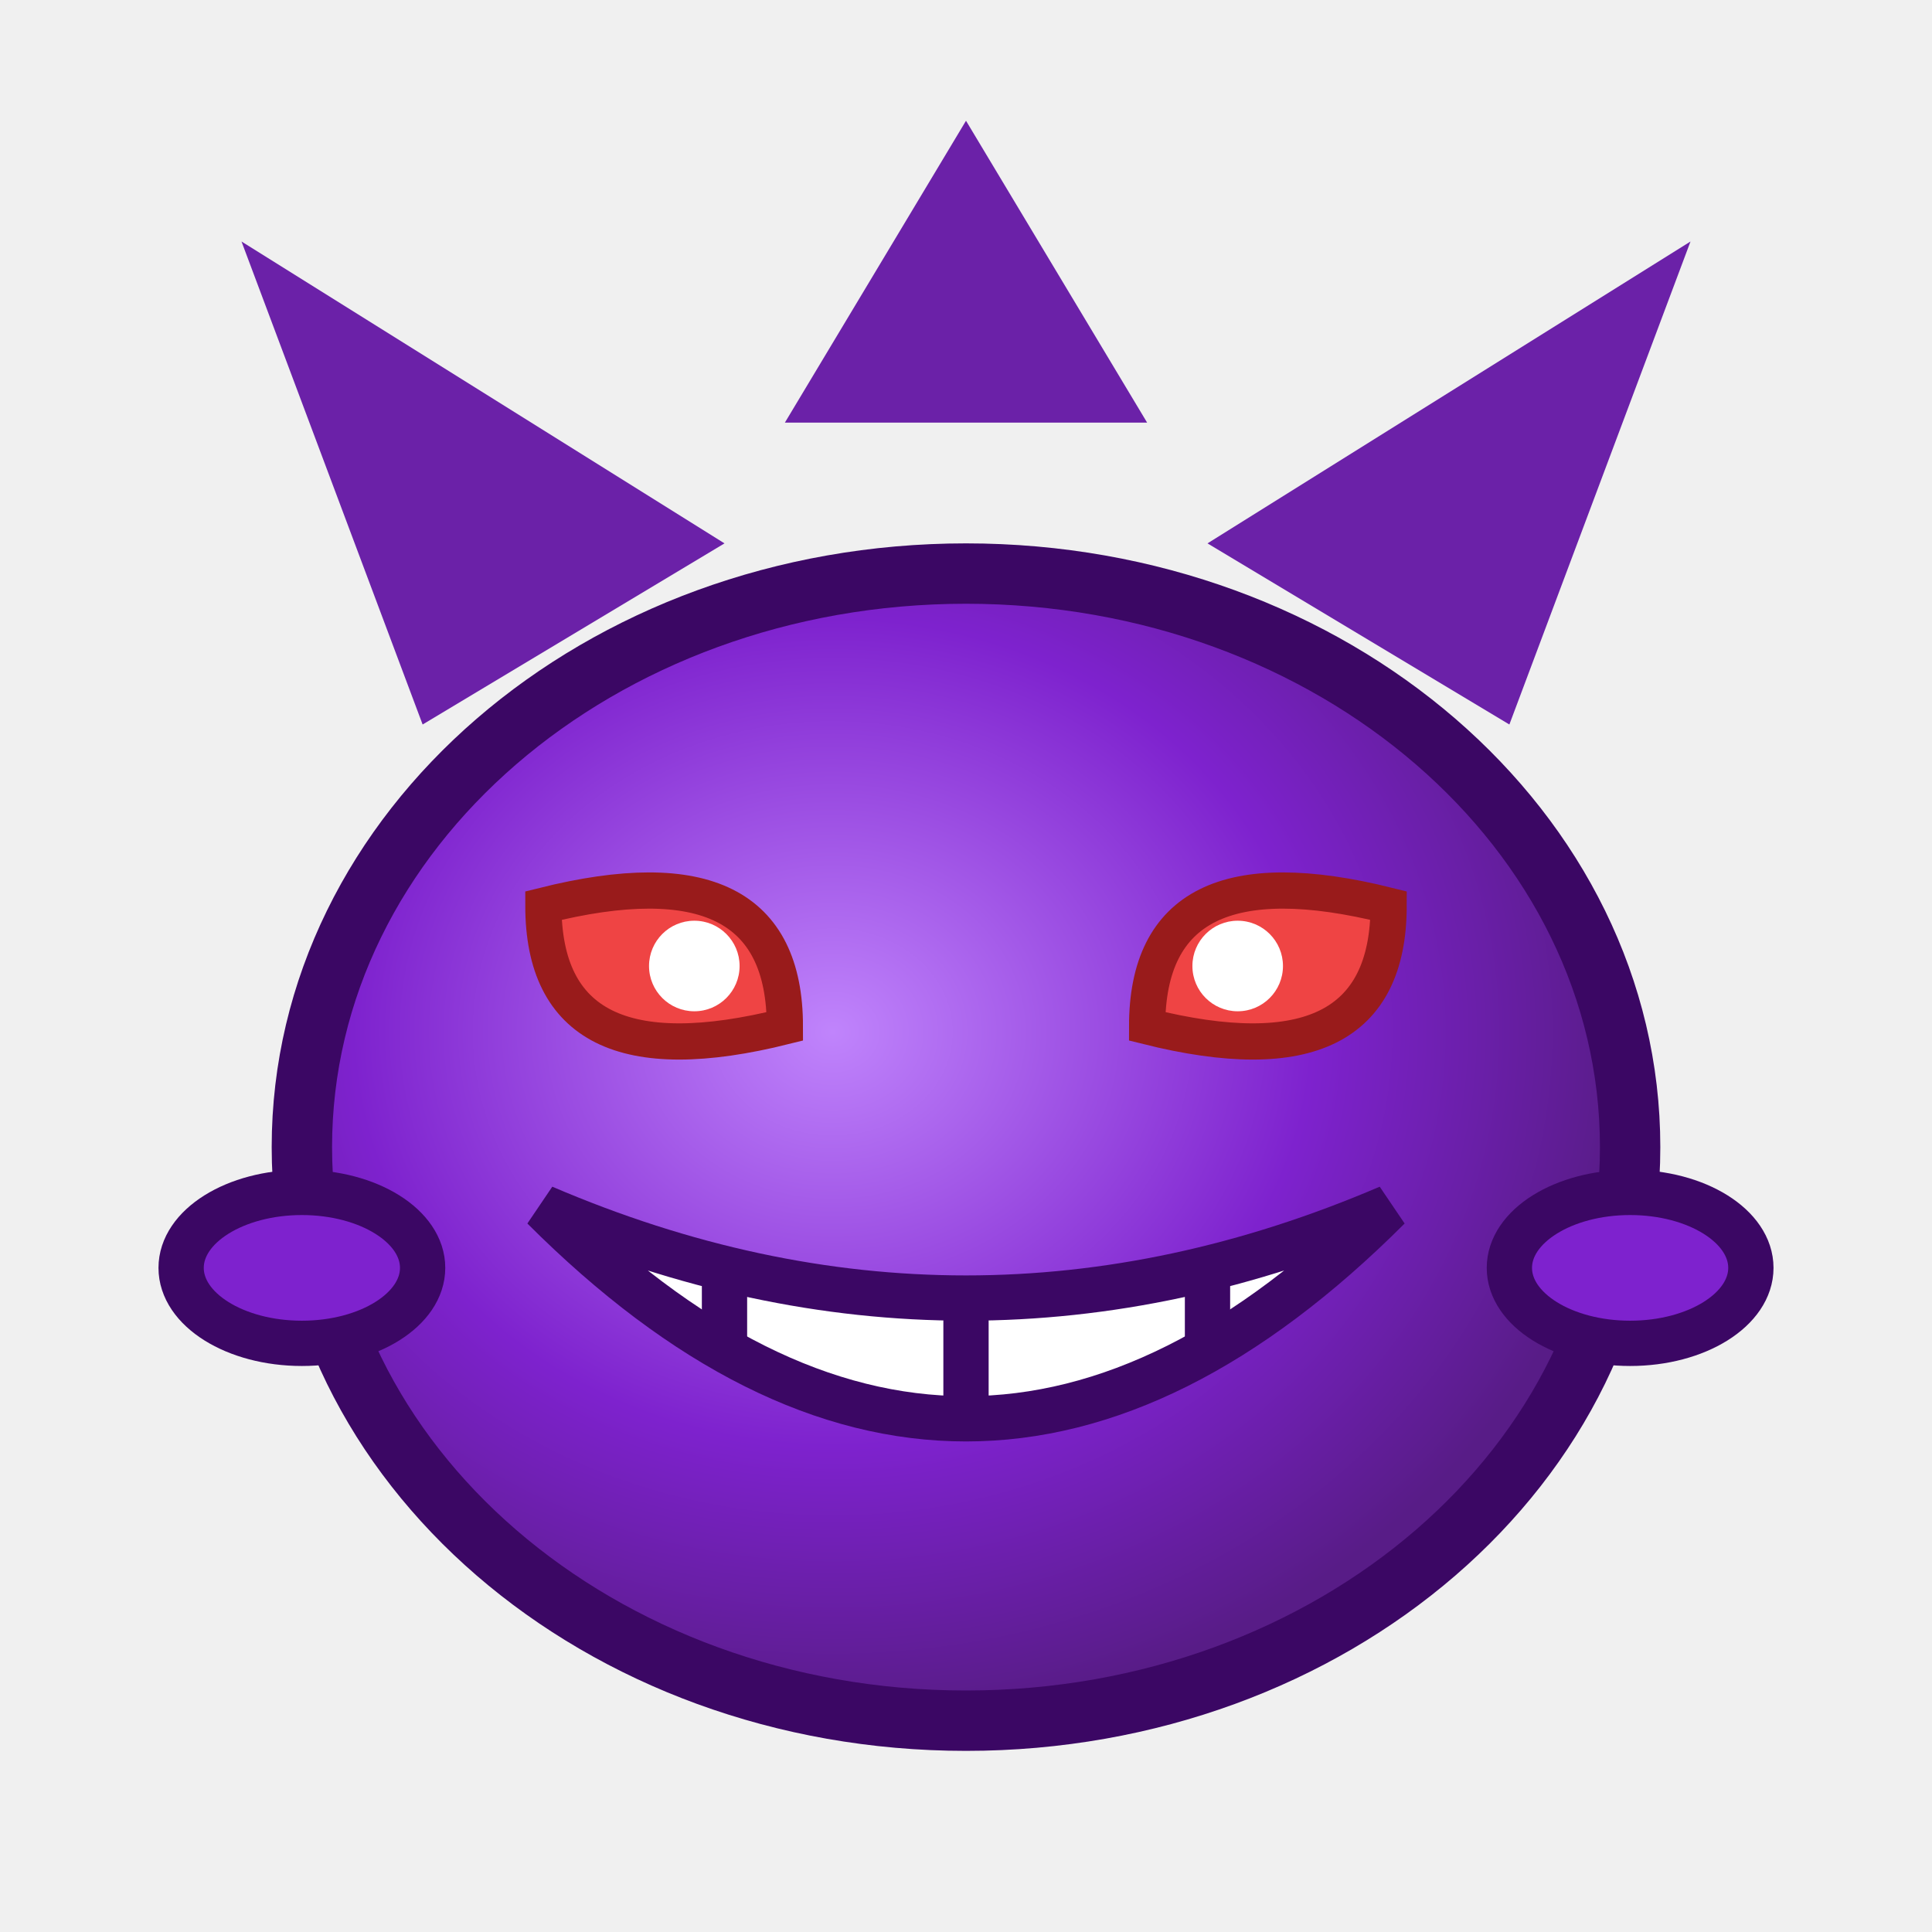
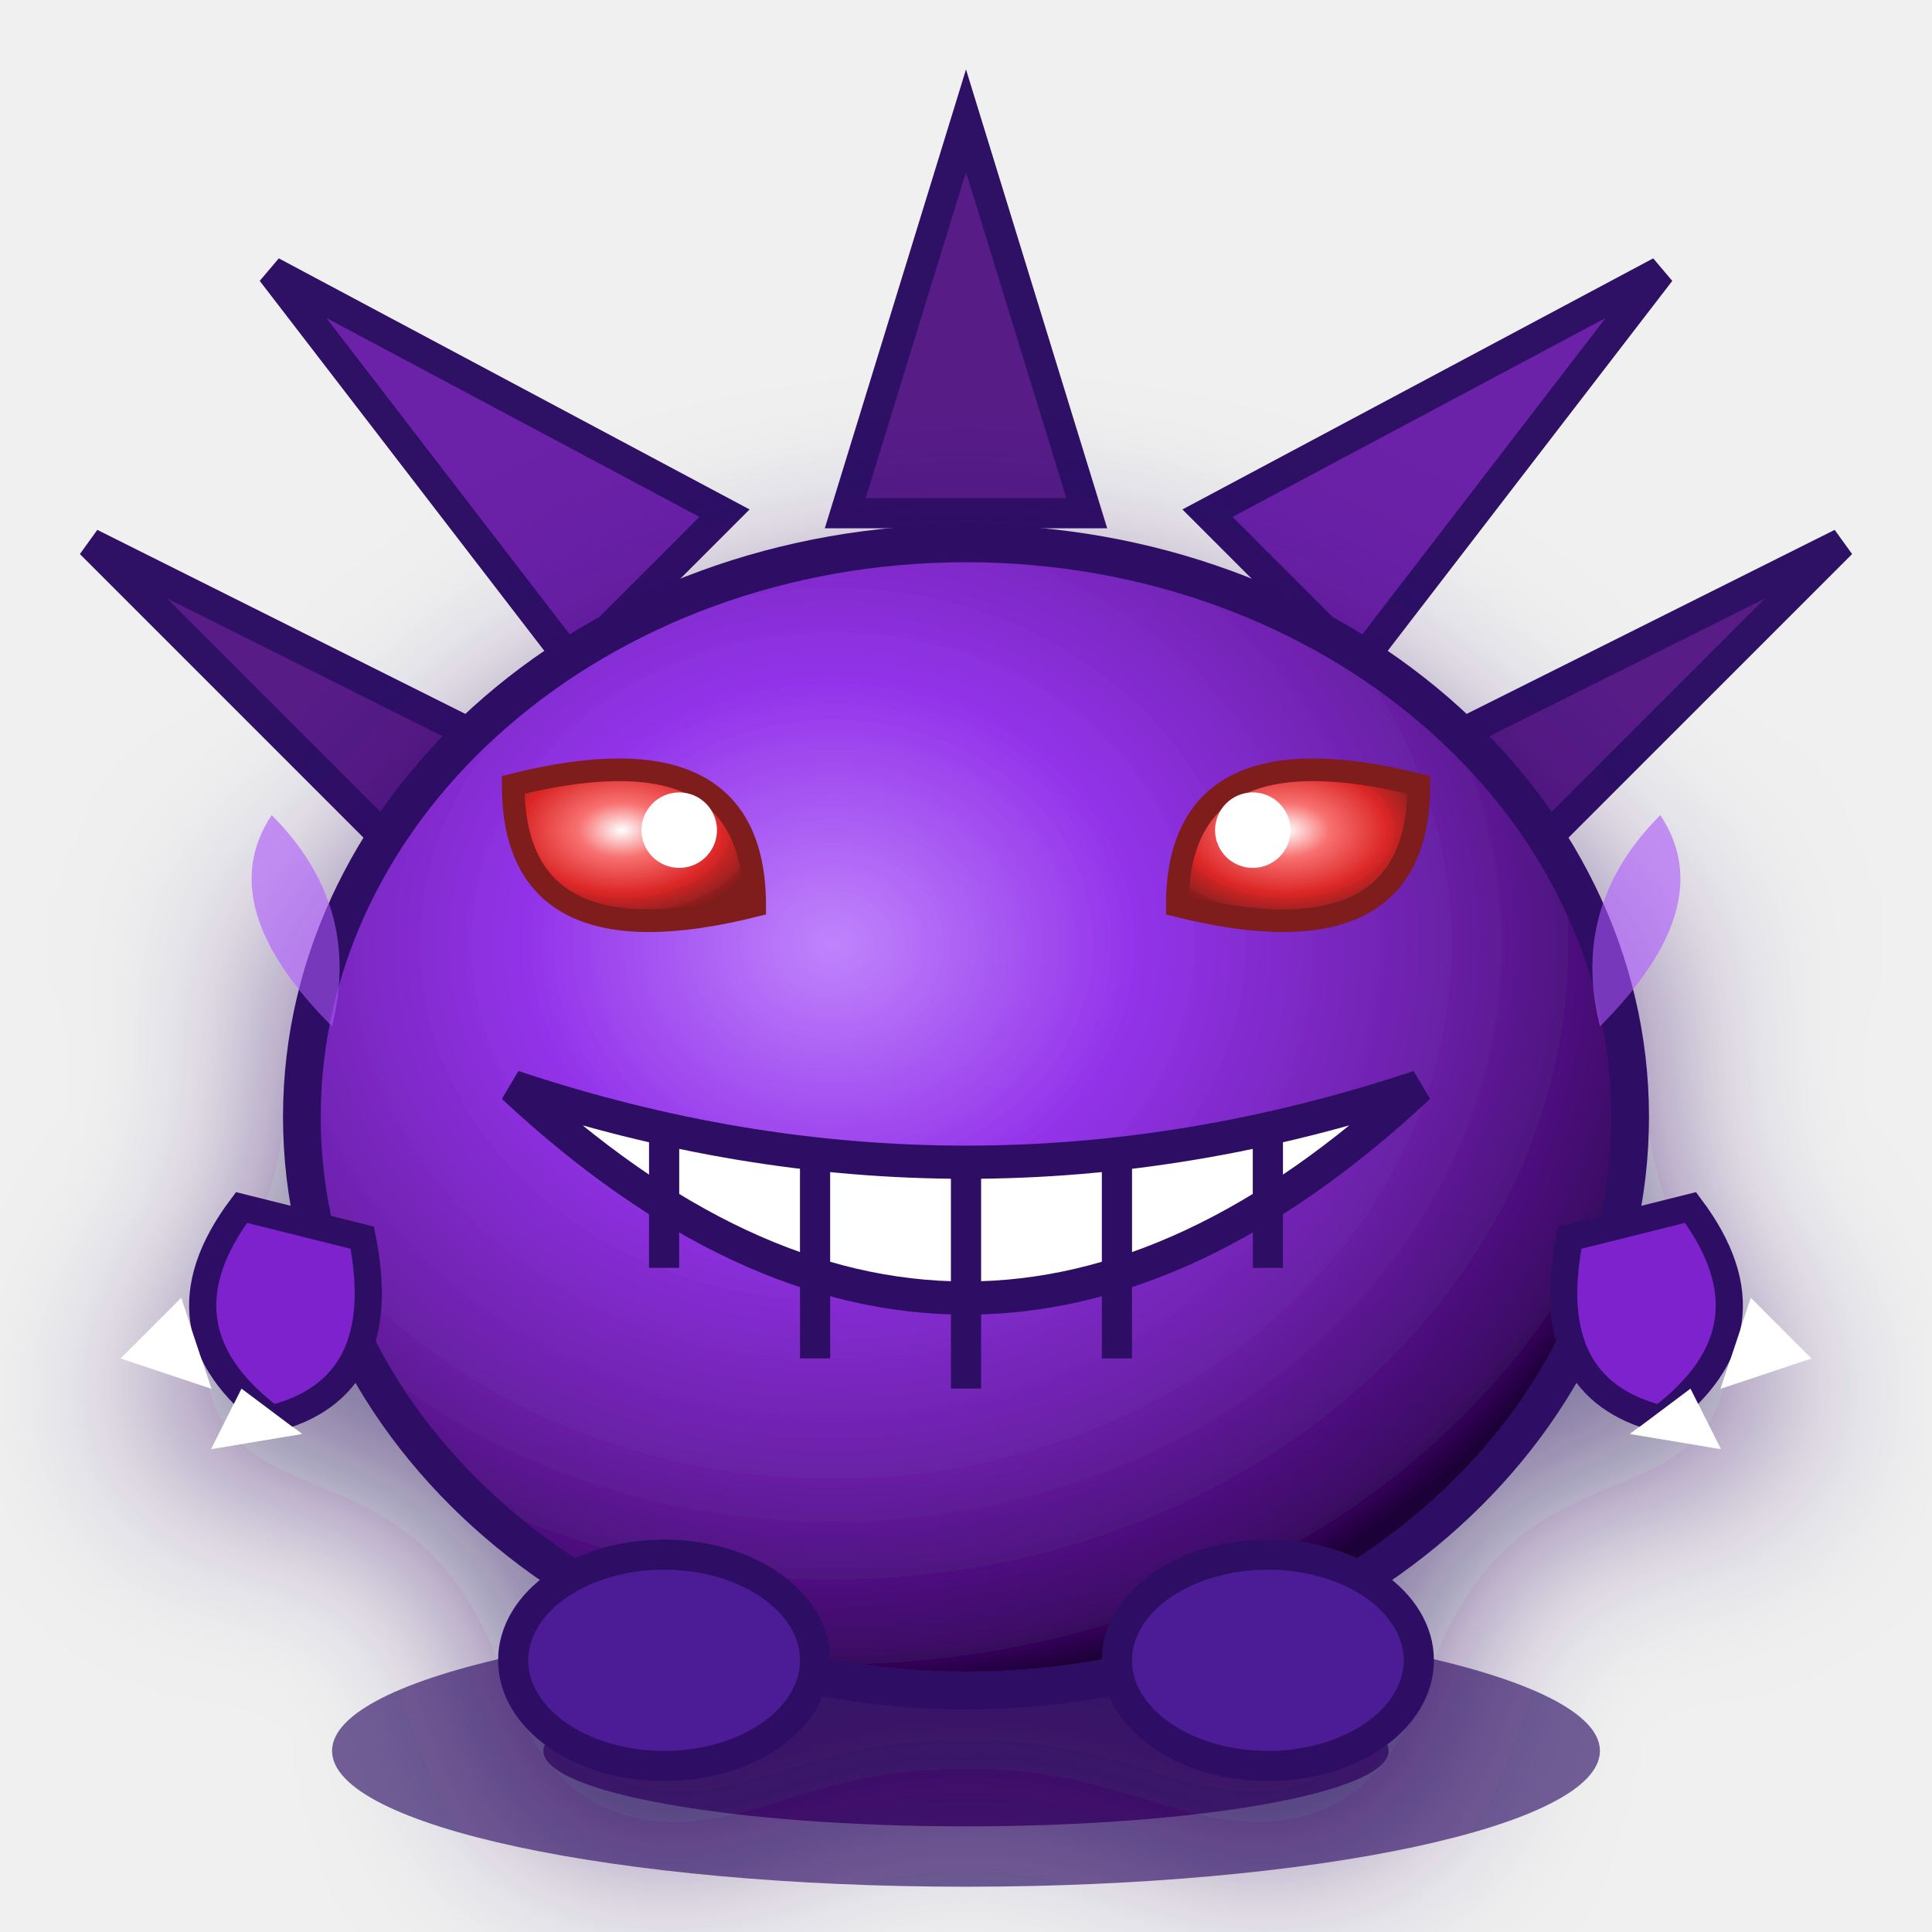
- <svg xmlns="http://www.w3.org/2000/svg" viewBox="0 0 64 64" width="64" height="64">
+ <svg xmlns="http://www.w3.org/2000/svg" viewBox="0 0 128 128" width="128" height="128">
  <defs>
-     <radialGradient id="gengar-body" cx="40%" cy="40%" r="60%">
+     <radialGradient id="gp-body-grad" cx="40%" cy="35%" r="65%">
      <stop offset="0%" stop-color="#c084fc" />
-       <stop offset="60%" stop-color="#7e22ce" />
-       <stop offset="100%" stop-color="#581c87" />
+       <stop offset="35%" stop-color="#9333ea" />
+       <stop offset="70%" stop-color="#6b21a8" />
+       <stop offset="95%" stop-color="#3b0764" />
+       <stop offset="100%" stop-color="#1e0538" />
    </radialGradient>
+     <radialGradient id="gp-eye-grad" cx="45%" cy="40%" r="60%">
+       <stop offset="0%" stop-color="#ffffff" />
+       <stop offset="30%" stop-color="#f87171" />
+       <stop offset="70%" stop-color="#dc2626" />
+       <stop offset="100%" stop-color="#7f1d1d" />
+     </radialGradient>
+     <filter id="gp-shadow" x="-30%" y="-30%" width="160%" height="160%">
+       <feDropShadow dx="0" dy="4" stdDeviation="6" flood-color="#2e1065" flood-opacity="0.6" />
+     </filter>
  </defs>
-   <polygon points="14,24 8,8 24,18" fill="#6b21a8" />
-   <polygon points="50,24 56,8 40,18" fill="#6b21a8" />
-   <polygon points="26,14 32,4 38,14" fill="#6b21a8" />
-   <ellipse cx="32" cy="38" rx="22" ry="19" fill="url(#gengar-body)" stroke="#3b0764" stroke-width="2" />
-   <path d="M18 30 Q26 28 26 34 Q18 36 18 30 Z" fill="#ef4444" stroke="#991b1b" stroke-width="1.2" />
-   <circle cx="23" cy="32" r="1.5" fill="#ffffff" />
-   <path d="M46 30 Q38 28 38 34 Q46 36 46 30 Z" fill="#ef4444" stroke="#991b1b" stroke-width="1.2" />
-   <circle cx="41" cy="32" r="1.5" fill="#ffffff" />
-   <path d="M18 40 Q32 54 46 40 Q32 46 18 40 Z" fill="#ffffff" stroke="#3b0764" stroke-width="1.5" />
-   <line x1="24" y1="42" x2="24" y2="45" stroke="#3b0764" stroke-width="1.5" />
-   <line x1="32" y1="43" x2="32" y2="47" stroke="#3b0764" stroke-width="1.5" />
-   <line x1="40" y1="42" x2="40" y2="45" stroke="#3b0764" stroke-width="1.5" />
-   <ellipse cx="10" cy="42" rx="4" ry="2.5" fill="#7e22ce" stroke="#3b0764" stroke-width="1.5" />
-   <ellipse cx="54" cy="42" rx="4" ry="2.5" fill="#7e22ce" stroke="#3b0764" stroke-width="1.5" />
+   <ellipse cx="64" cy="116" rx="42" ry="9" fill="#2e1065" opacity="0.65" />
+   <ellipse cx="64" cy="116" rx="28" ry="5" fill="#3b0764" opacity="0.85" />
+   <g id="spikes-assembly">
+     <polygon points="56,34 64,8 72,34" fill="#581c87" stroke="#2e1065" stroke-width="2" />
+     <polygon points="38,44 18,18 48,34" fill="#6b21a8" stroke="#2e1065" stroke-width="2" />
+     <polygon points="26,56 6,36 34,50" fill="#581c87" stroke="#2e1065" stroke-width="2" />
+     <polygon points="90,44 110,18 80,34" fill="#6b21a8" stroke="#2e1065" stroke-width="2" />
+     <polygon points="102,56 122,36 94,50" fill="#581c87" stroke="#2e1065" stroke-width="2" />
+   </g>
+   <g id="body-assembly" filter="url(#gp-shadow)">
+     <ellipse cx="64" cy="74" rx="44" ry="38" fill="url(#gp-body-grad)" stroke="#2e1065" stroke-width="2.5" />
+     <ellipse cx="44" cy="110" rx="10" ry="7" fill="#4c1d95" stroke="#2e1065" stroke-width="2" />
+     <ellipse cx="84" cy="110" rx="10" ry="7" fill="#4c1d95" stroke="#2e1065" stroke-width="2" />
+     <path d="M34 52 Q50 48 50 60 Q34 64 34 52 Z" fill="url(#gp-eye-grad)" stroke="#7f1d1d" stroke-width="1.5" />
+     <circle cx="45" cy="55" r="2.5" fill="#ffffff" />
+     <path d="M94 52 Q78 48 78 60 Q94 64 94 52 Z" fill="url(#gp-eye-grad)" stroke="#7f1d1d" stroke-width="1.5" />
+     <circle cx="83" cy="55" r="2.5" fill="#ffffff" />
+     <path d="M34 72 Q64 100 94 72 Q64 82 34 72 Z" fill="#ffffff" stroke="#2e1065" stroke-width="2.2" />
+     <line x1="44" y1="74" x2="44" y2="84" stroke="#2e1065" stroke-width="2" />
+     <line x1="54" y1="77" x2="54" y2="90" stroke="#2e1065" stroke-width="2" />
+     <line x1="64" y1="78" x2="64" y2="92" stroke="#2e1065" stroke-width="2" />
+     <line x1="74" y1="77" x2="74" y2="90" stroke="#2e1065" stroke-width="2" />
+     <line x1="84" y1="74" x2="84" y2="84" stroke="#2e1065" stroke-width="2" />
+     <path d="M16 80 Q10 88 18 94 Q26 92 24 82 Z" fill="#7e22ce" stroke="#2e1065" stroke-width="1.8" />
+     <polygon points="12,86 8,90 14,92" fill="#ffffff" />
+     <polygon points="16,92 14,96 20,95" fill="#ffffff" />
+     <path d="M112 80 Q118 88 110 94 Q102 92 104 82 Z" fill="#7e22ce" stroke="#2e1065" stroke-width="1.8" />
+     <polygon points="116,86 120,90 114,92" fill="#ffffff" />
+     <polygon points="112,92 114,96 108,95" fill="#ffffff" />
+     <path d="M22 68 Q14 60 18 54 Q24 60 22 68 Z" fill="#a855f7" opacity="0.6" />
+     <path d="M106 68 Q114 60 110 54 Q104 60 106 68 Z" fill="#a855f7" opacity="0.6" />
+   </g>
</svg>
